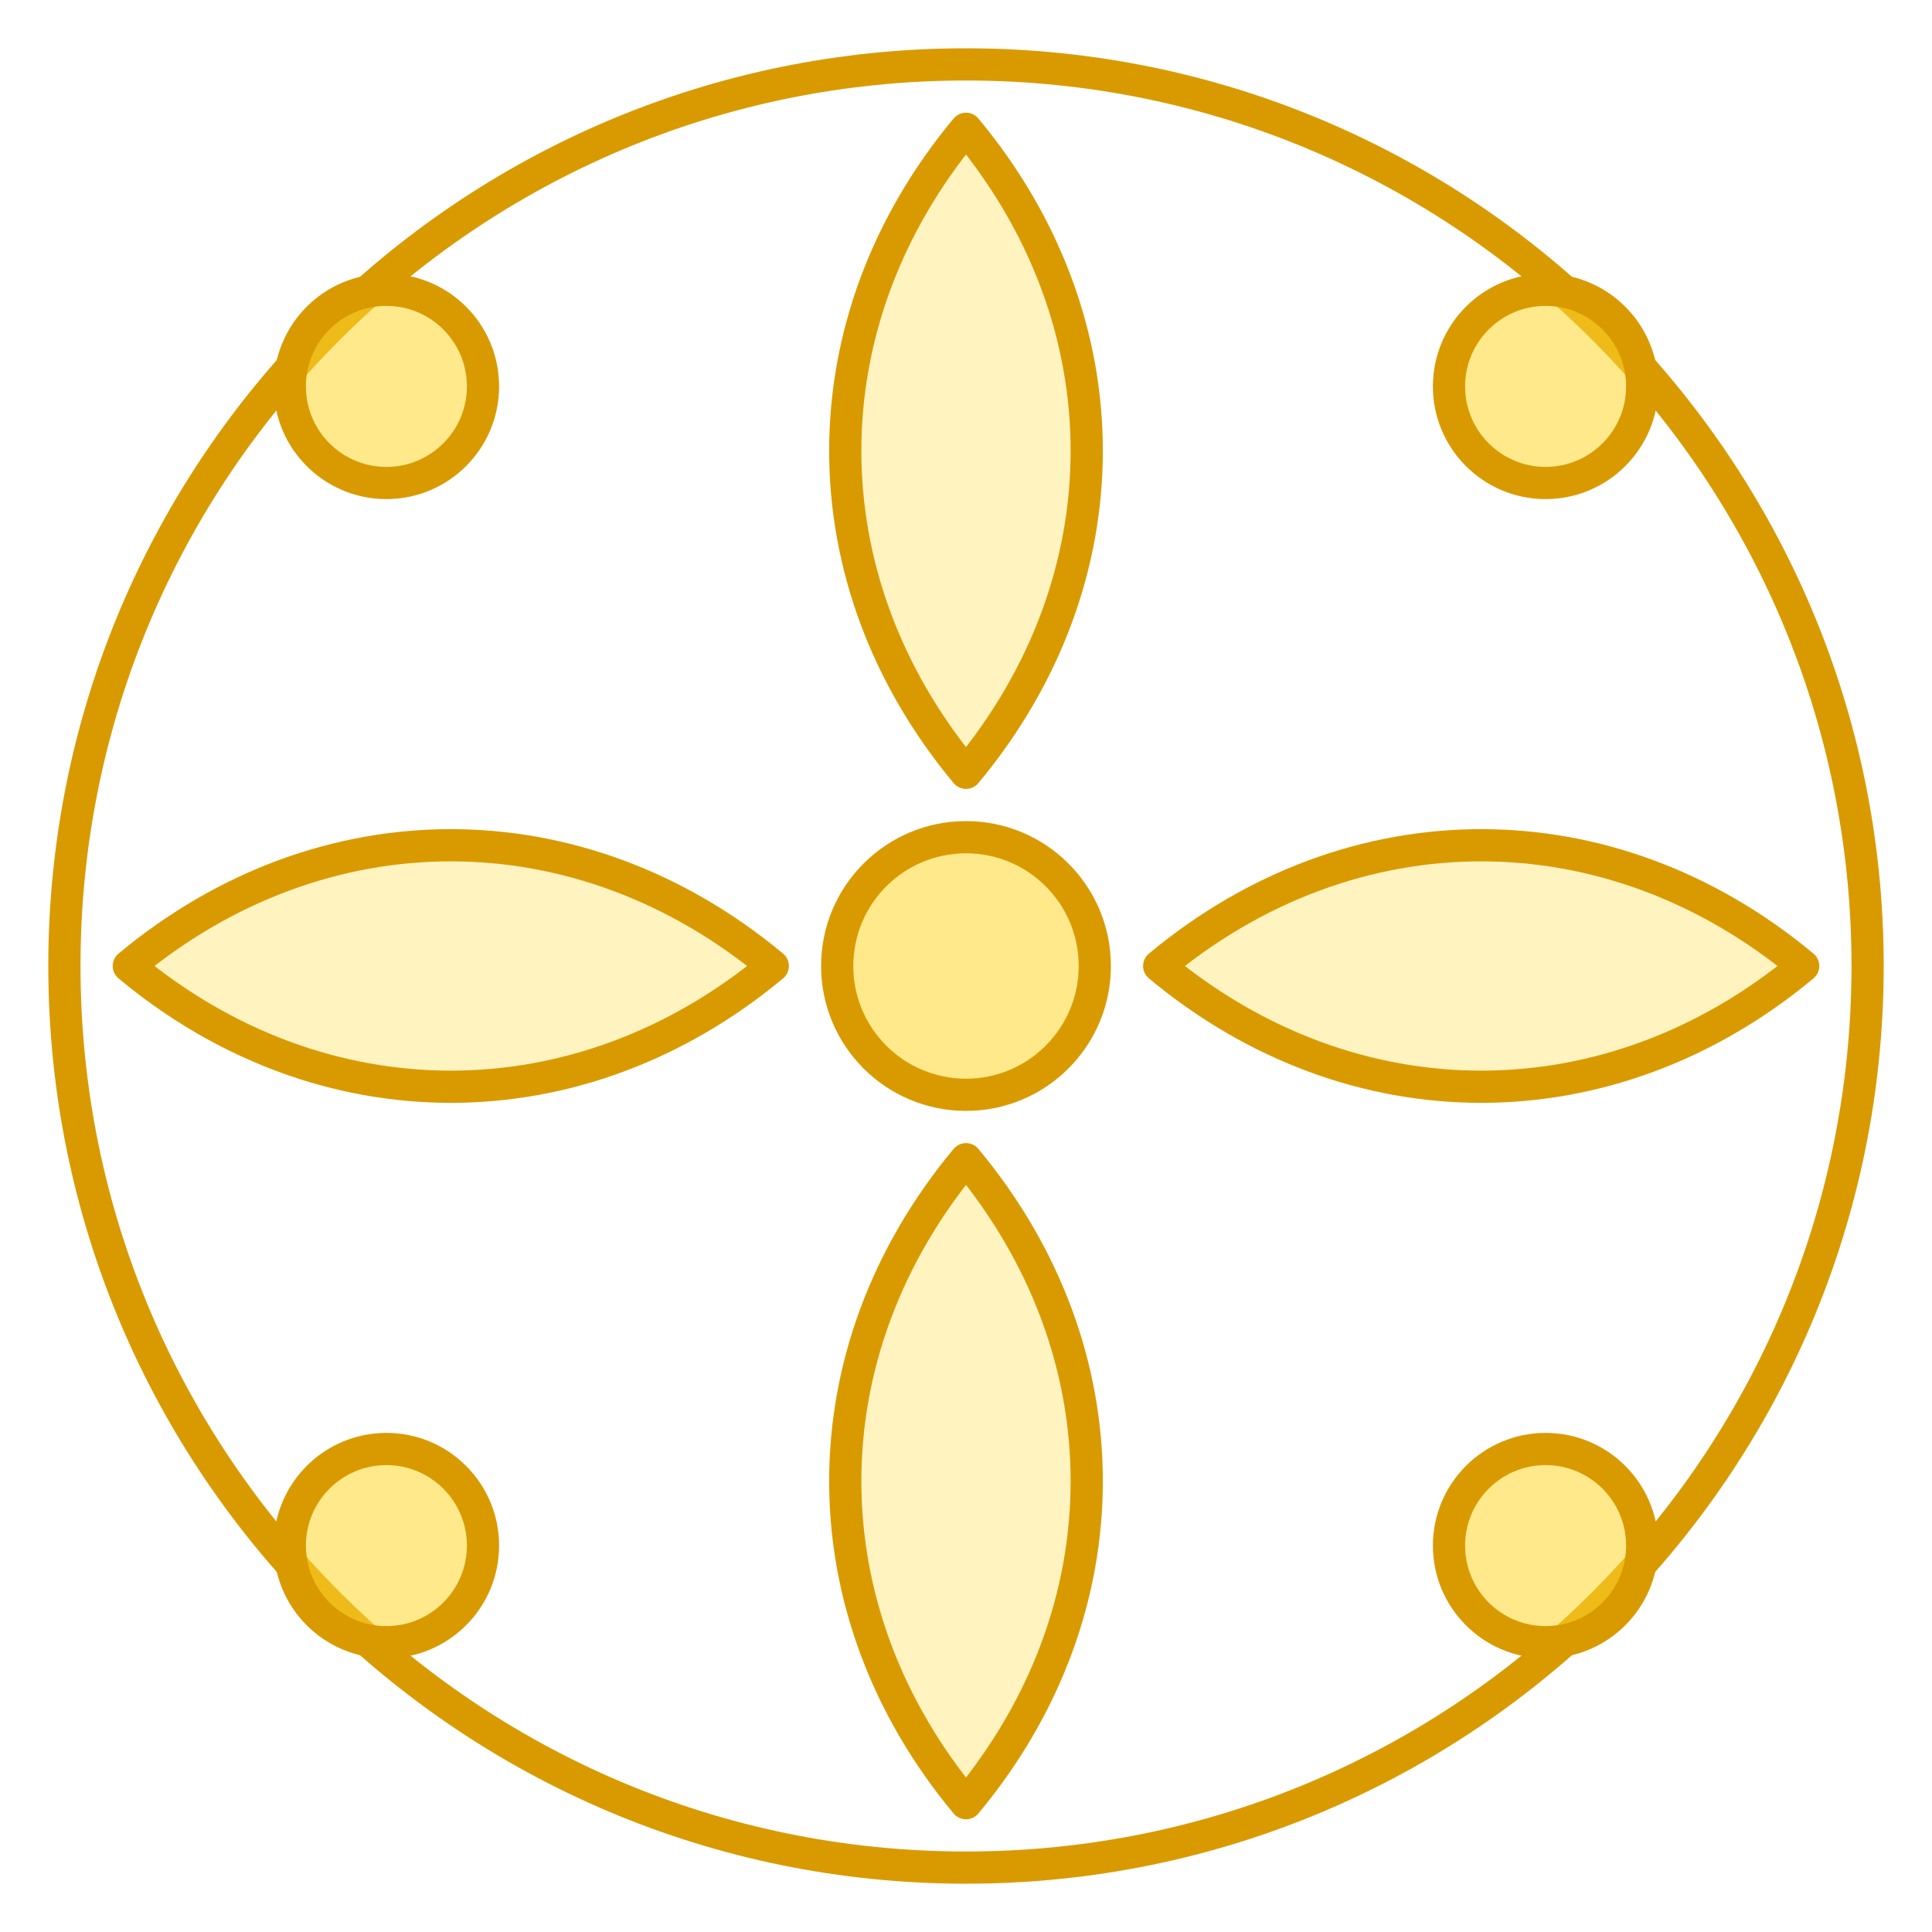
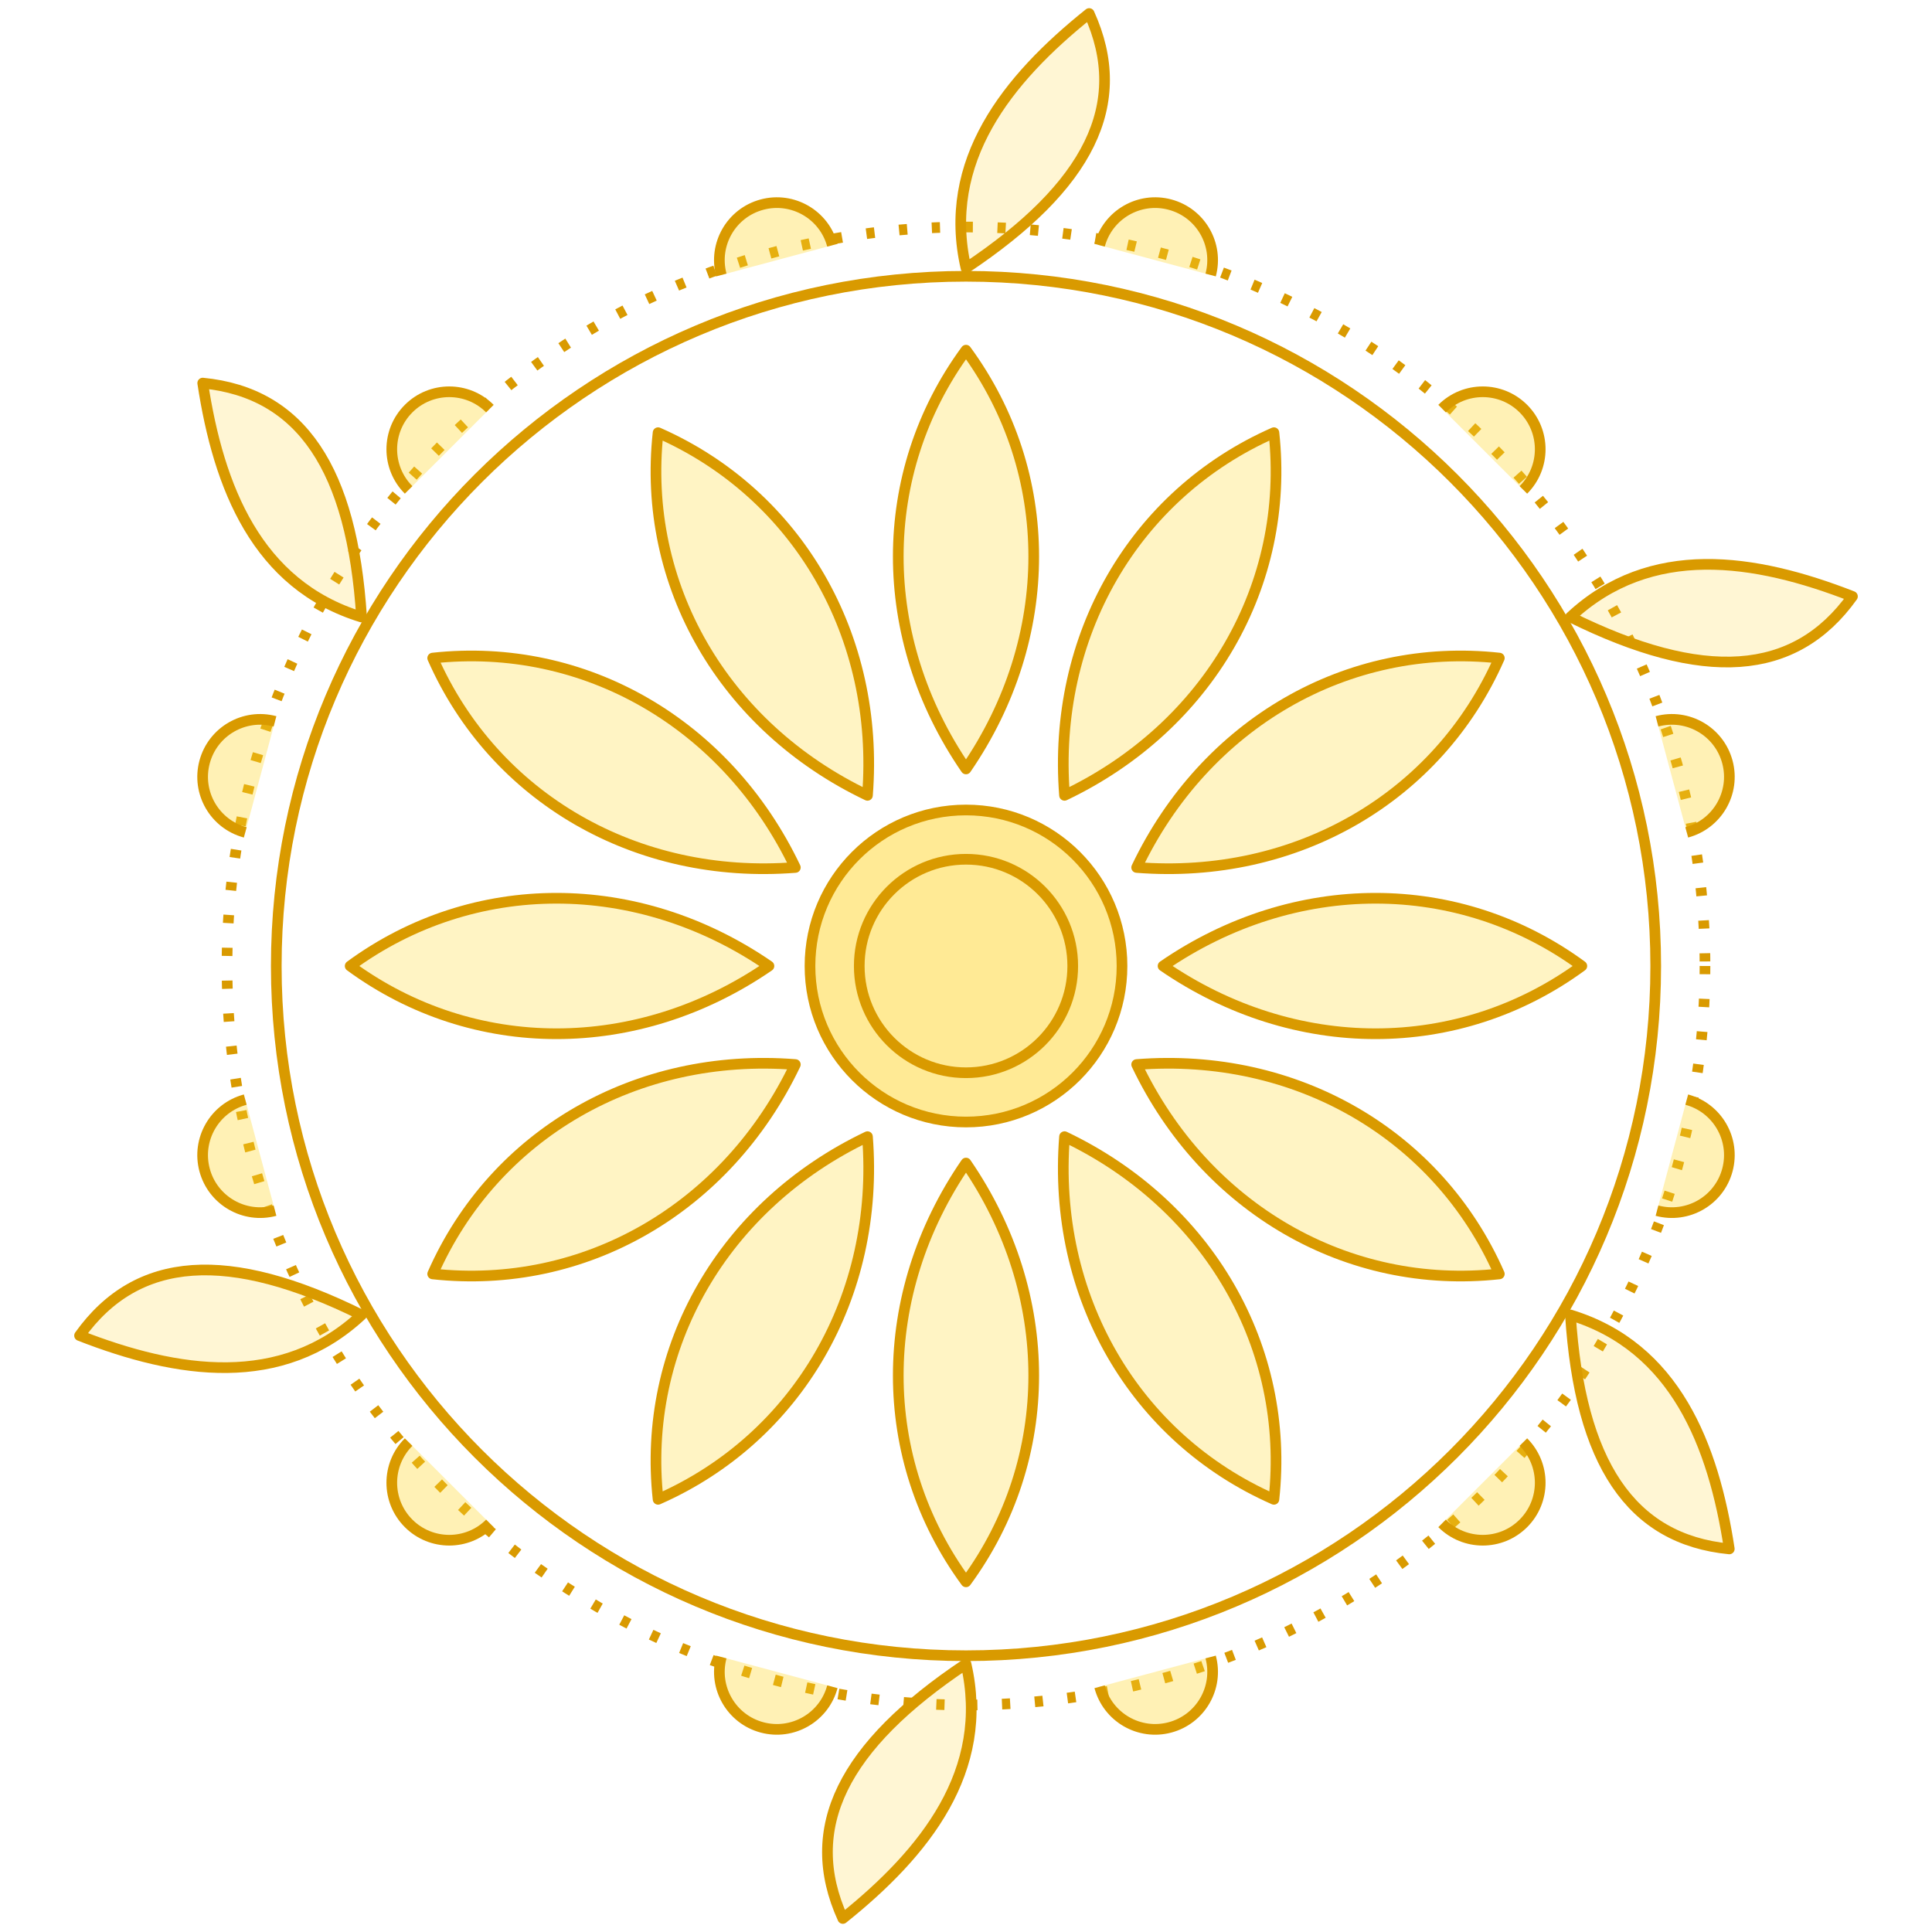
- <svg xmlns="http://www.w3.org/2000/svg" width="120" height="120" viewBox="0 0 120 120" fill="none" stroke="#D99A00" stroke-width="2" stroke-linecap="round" stroke-linejoin="round">
-   <circle cx="60" cy="60" r="56" />
-   <g fill="#FFD62C" fill-opacity=".3">
-     <path d="M60 48C50 36 50 20 60 8C70 20 70 36 60 48Z" />
-     <path d="M60 72C50 84 50 100 60 112C70 100 70 84 60 72Z" />
-     <path d="M48 60C36 50 20 50 8 60C20 70 36 70 48 60Z" />
-     <path d="M72 60C84 50 100 50 112 60C100 70 84 70 72 60Z" />
-   </g>
-   <g fill="#FFD62C" fill-opacity=".55">
-     <circle cx="60" cy="60" r="8" />
-     <circle cx="24" cy="24" r="6" />
-     <circle cx="96" cy="24" r="6" />
-     <circle cx="24" cy="96" r="6" />
-     <circle cx="96" cy="96" r="6" />
+ <svg xmlns="http://www.w3.org/2000/svg" width="640" height="640" viewBox="0 0 400 400" fill="none" stroke="#D99A00" stroke-width="2.6" stroke-linejoin="round">
+   <defs>
+     <path id="pt" d="M0-48C-22-80-22-120 0-150 22-120 22-80 0-48Z" fill="#FFD62C" fill-opacity=".28" />
+     <path id="lobe" d="M-14-178A14 14 0 0 1 14-178" fill="#FFD62C" fill-opacity=".35" />
+     <path id="lf" d="M0-170C30-190 40-210 30-232 10-216-6-196 0-170Z" fill="#FFD62C" fill-opacity=".2" />
+   </defs>
+   <g transform="translate(200 200) scale(.85)">
+     <circle r="180" stroke-dasharray="2 6" />
+     <circle r="38" fill="#FFD62C" fill-opacity=".5" />
+     <circle r="26" />
+     <circle r="168" />
+     <g>
+       <use href="#pt" />
+       <use href="#pt" transform="rotate(30)" />
+       <use href="#pt" transform="rotate(60)" />
+       <use href="#pt" transform="rotate(90)" />
+       <use href="#pt" transform="rotate(120)" />
+       <use href="#pt" transform="rotate(150)" />
+       <use href="#pt" transform="rotate(180)" />
+       <use href="#pt" transform="rotate(210)" />
+       <use href="#pt" transform="rotate(240)" />
+       <use href="#pt" transform="rotate(270)" />
+       <use href="#pt" transform="rotate(300)" />
+       <use href="#pt" transform="rotate(330)" />
+     </g>
+     <g>
+       <use href="#lobe" transform="rotate(15)" />
+       <use href="#lobe" transform="rotate(45)" />
+       <use href="#lobe" transform="rotate(75)" />
+       <use href="#lobe" transform="rotate(105)" />
+       <use href="#lobe" transform="rotate(135)" />
+       <use href="#lobe" transform="rotate(165)" />
+       <use href="#lobe" transform="rotate(195)" />
+       <use href="#lobe" transform="rotate(225)" />
+       <use href="#lobe" transform="rotate(255)" />
+       <use href="#lobe" transform="rotate(285)" />
+       <use href="#lobe" transform="rotate(315)" />
+       <use href="#lobe" transform="rotate(345)" />
+     </g>
+     <g>
+       <use href="#lf" transform="rotate(0)" />
+       <use href="#lf" transform="rotate(60)" />
+       <use href="#lf" transform="rotate(120)" />
+       <use href="#lf" transform="rotate(180)" />
+       <use href="#lf" transform="rotate(240)" />
+       <use href="#lf" transform="rotate(300)" />
+     </g>
  </g>
</svg>
